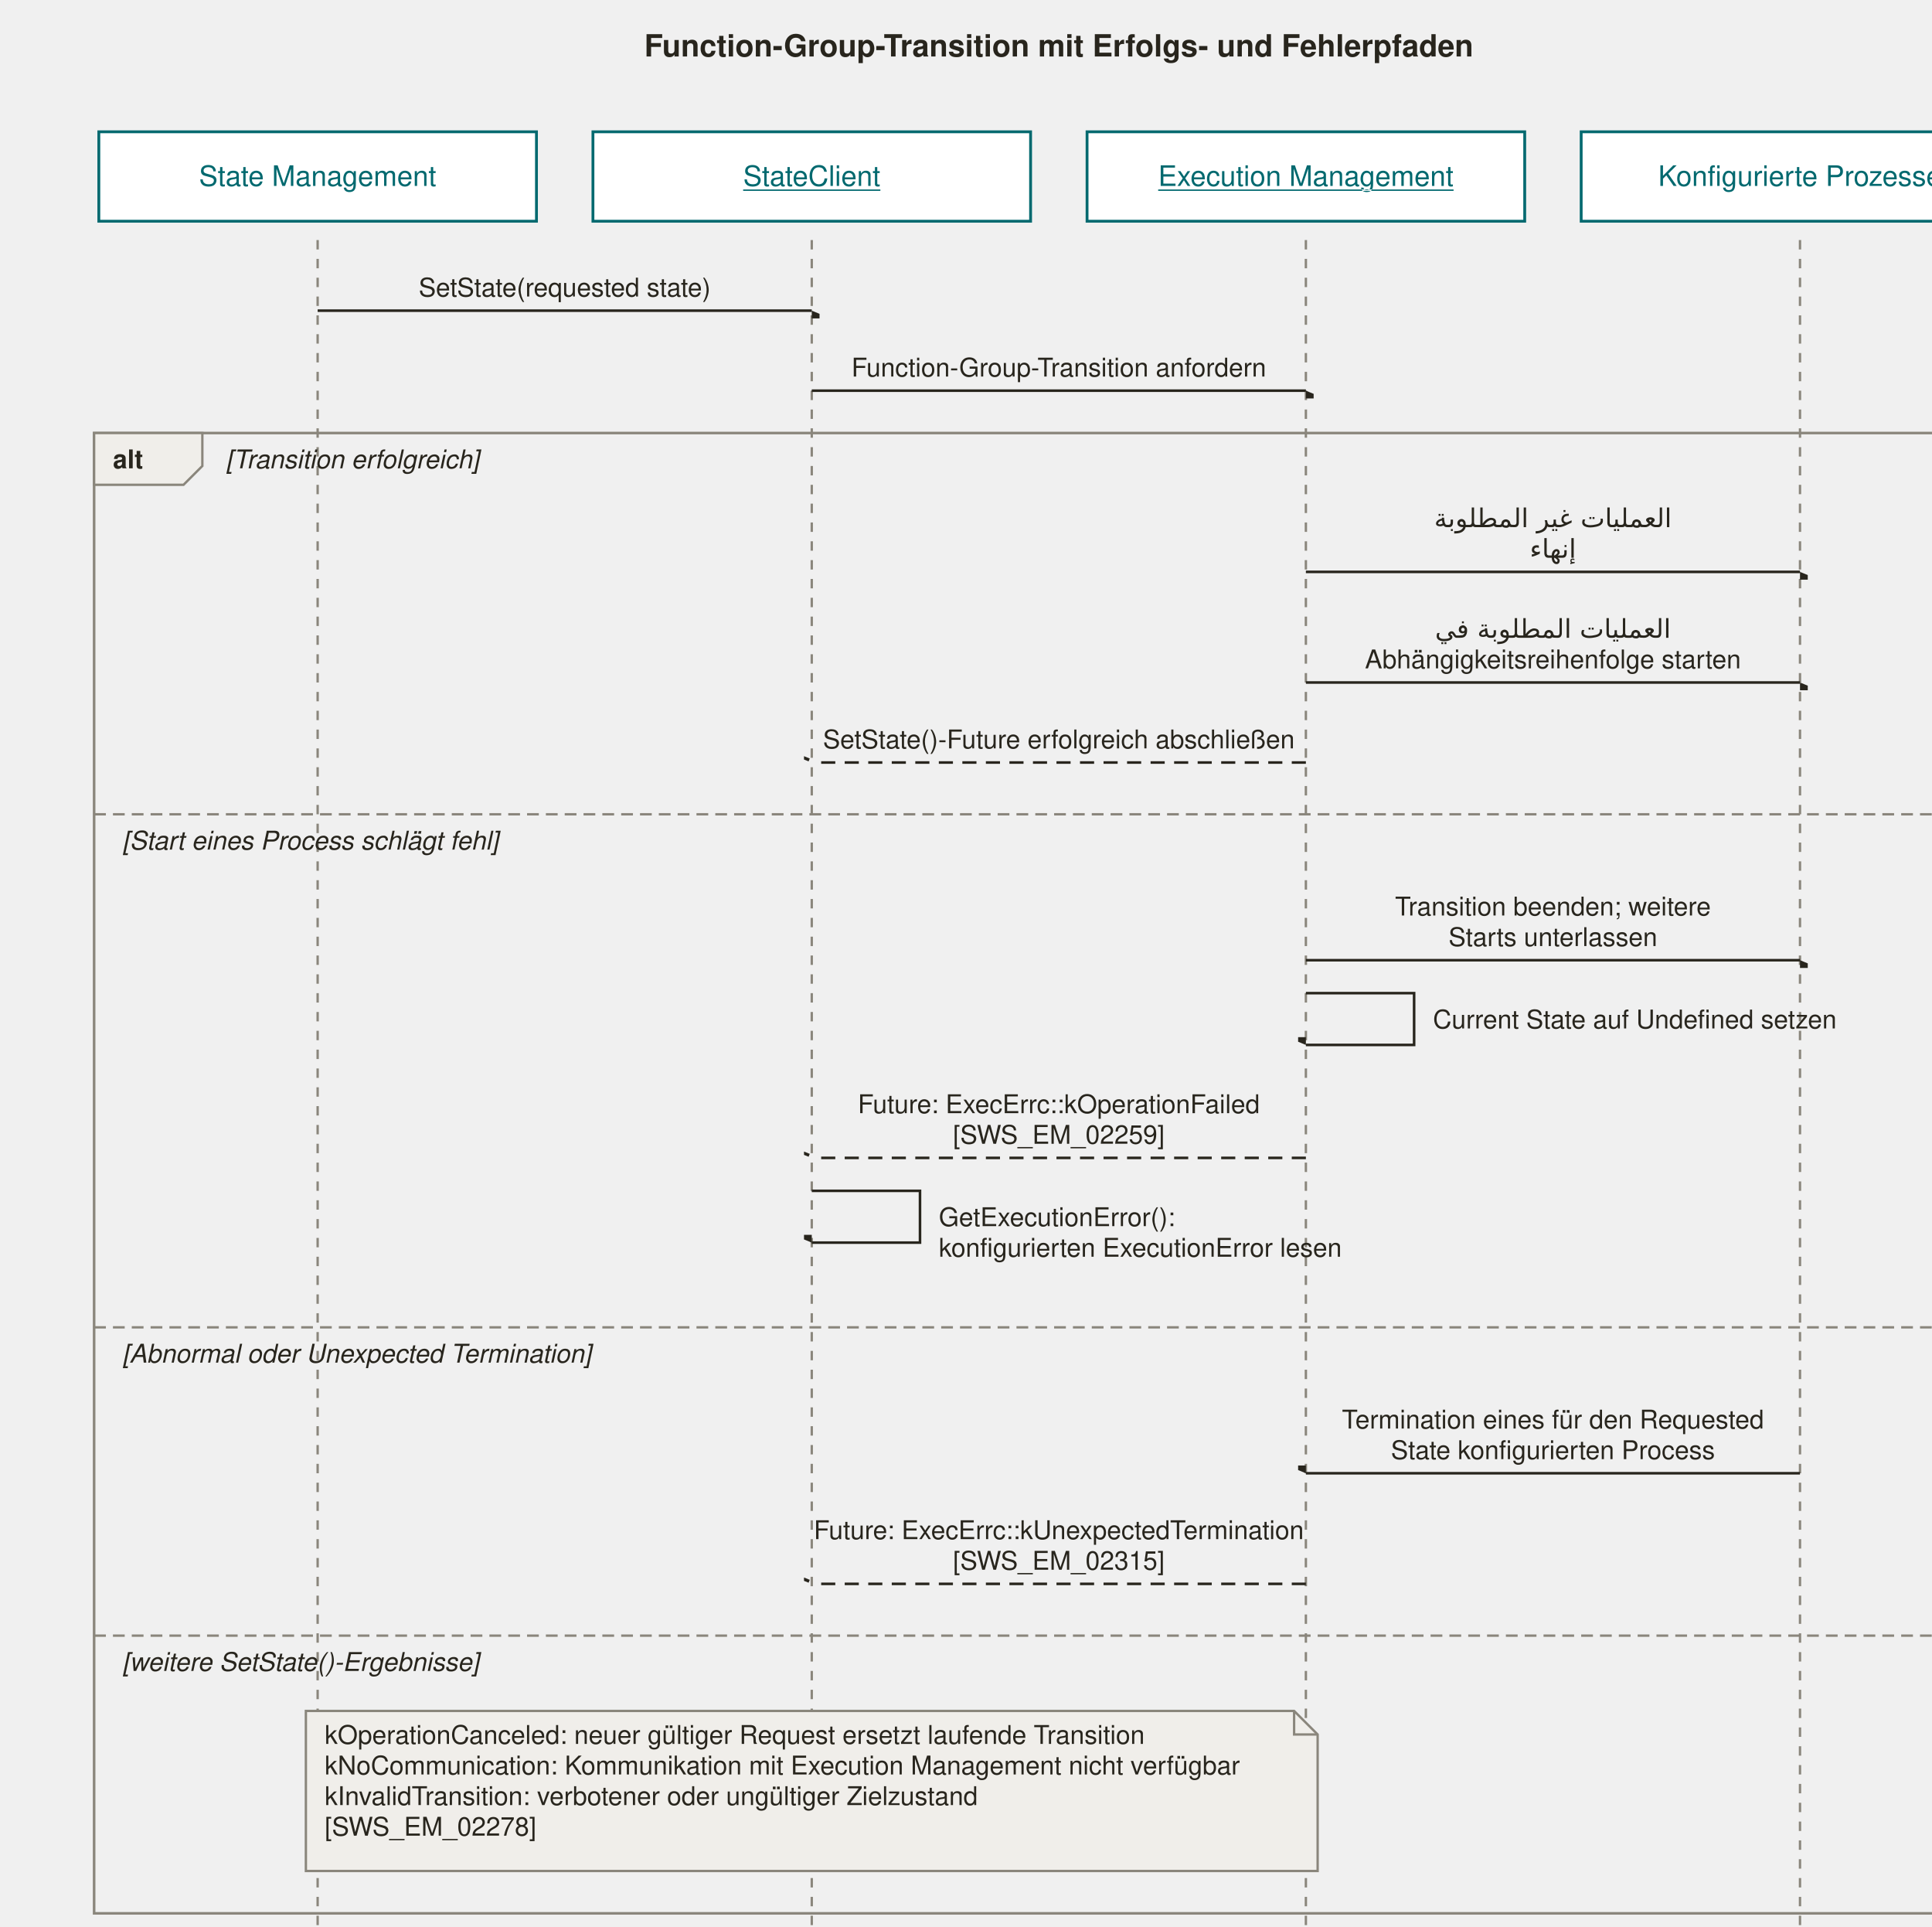
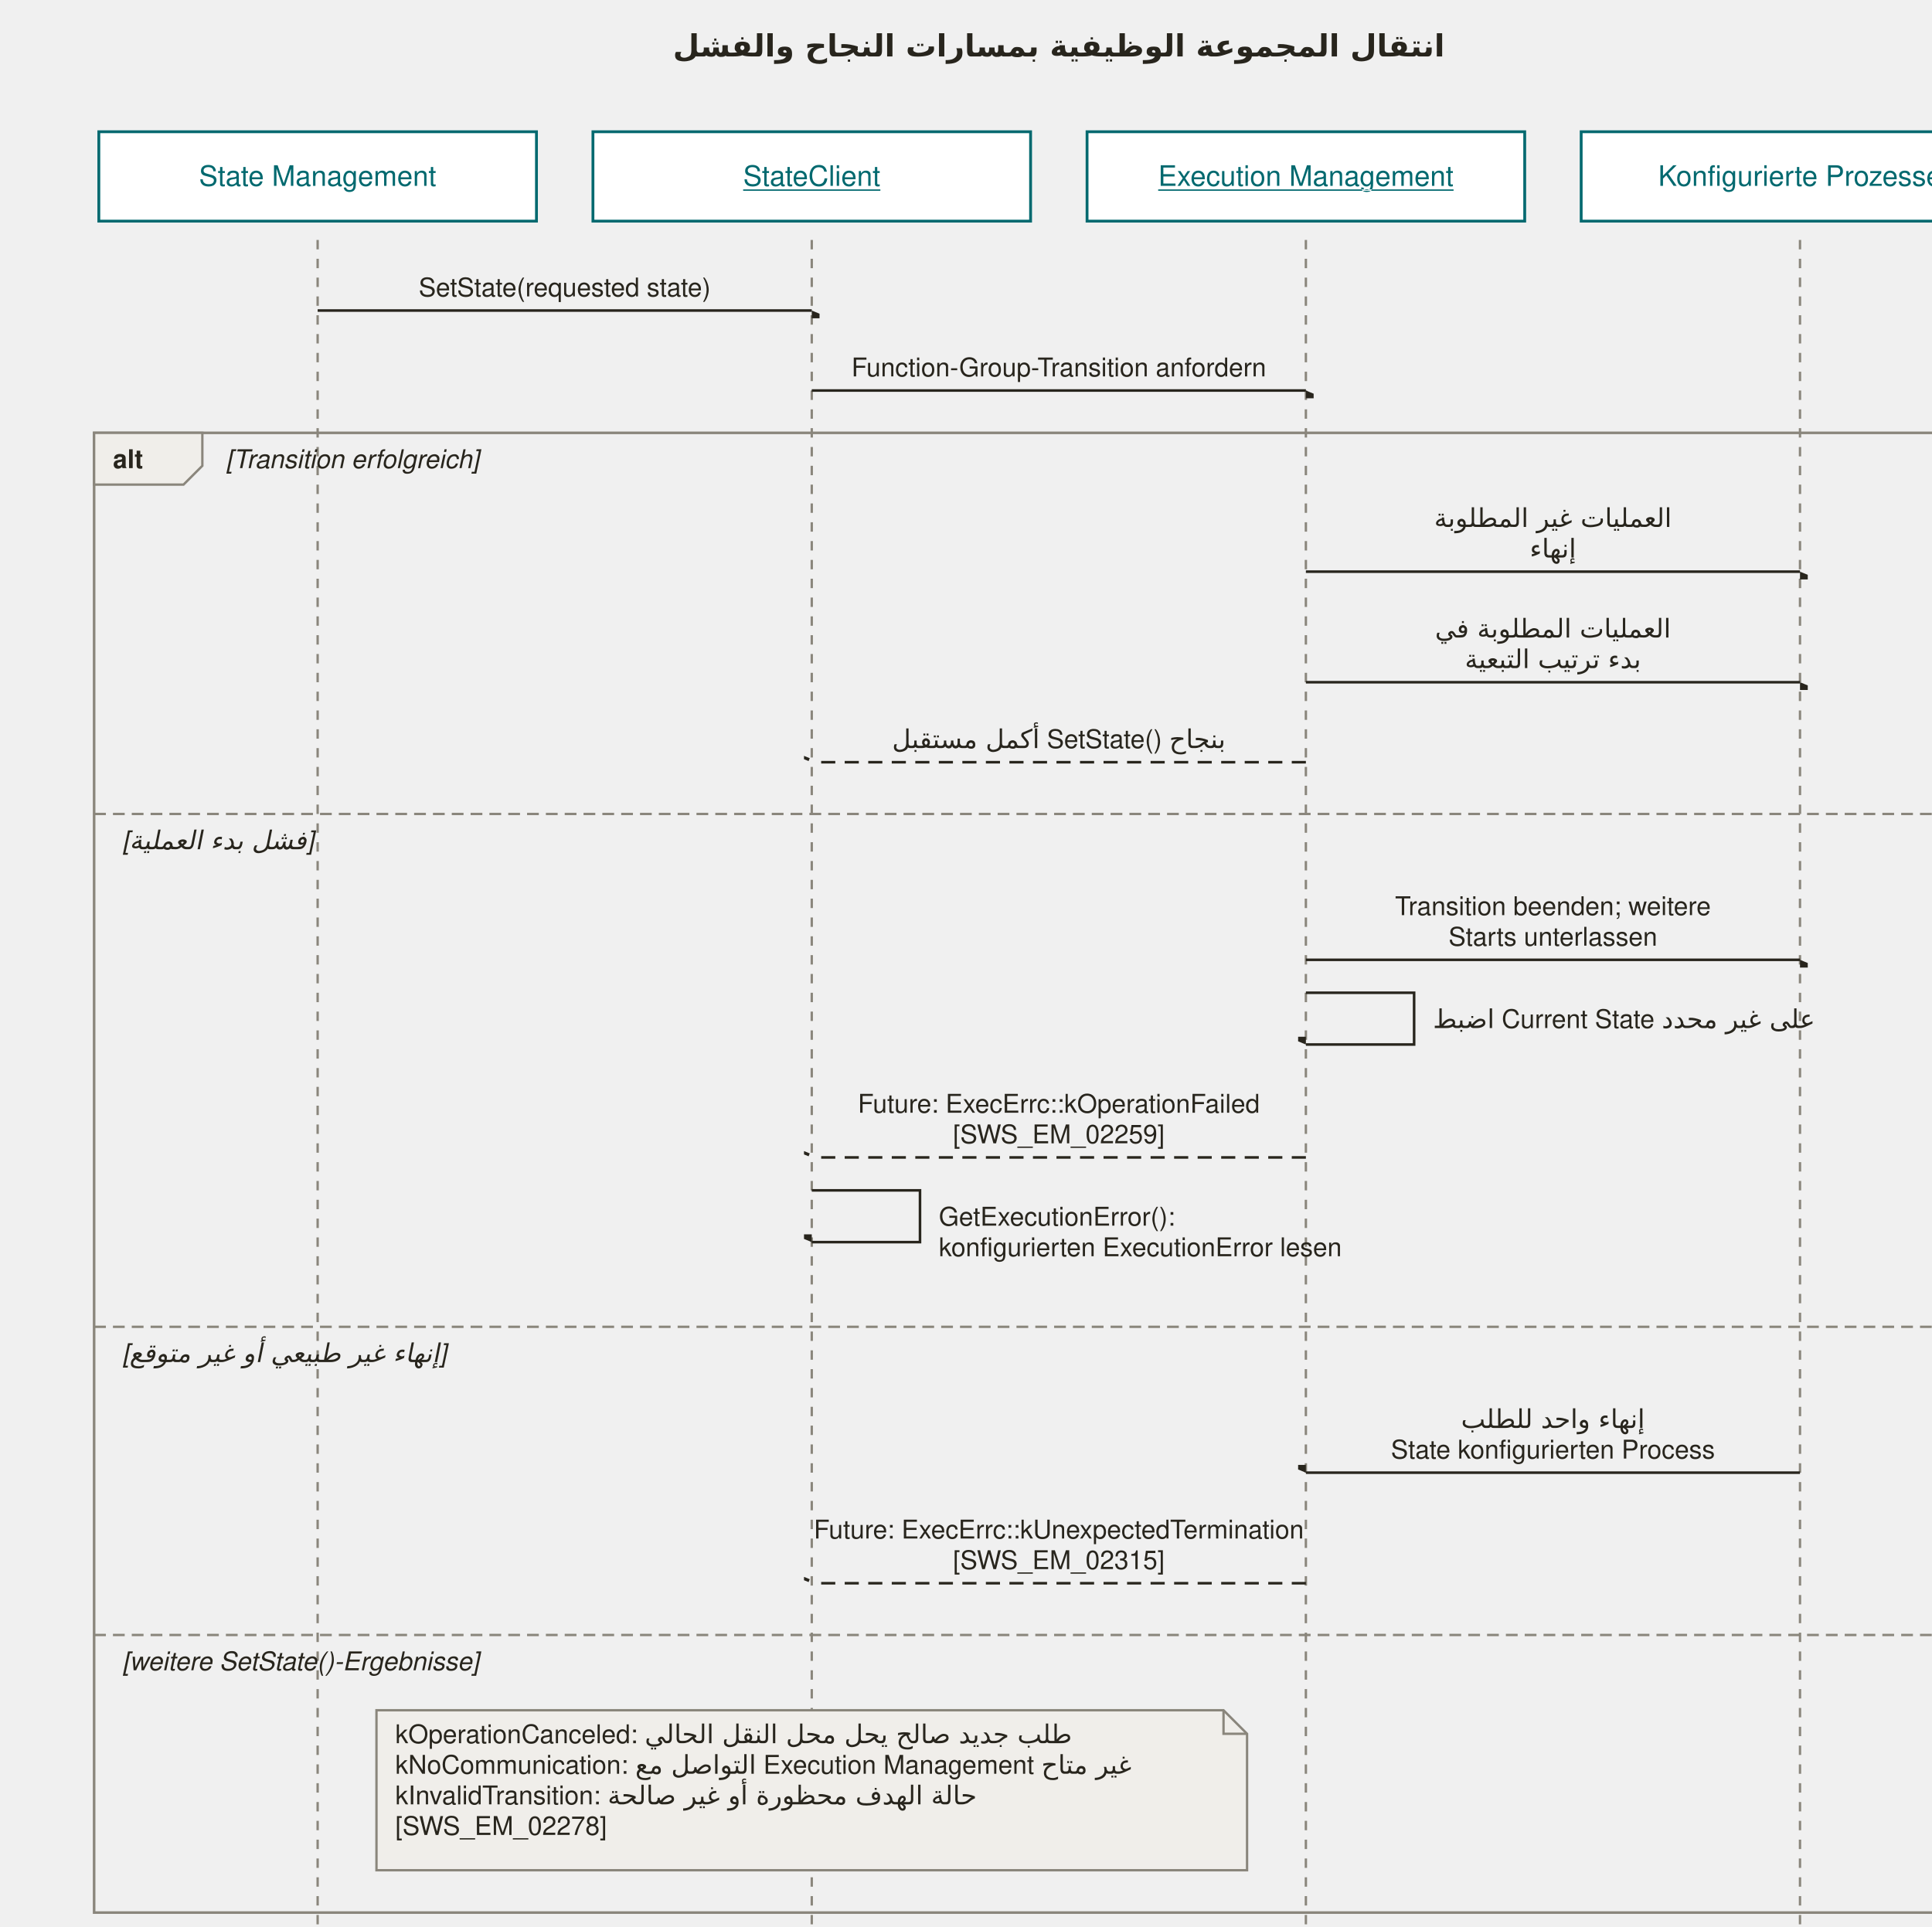
<svg xmlns="http://www.w3.org/2000/svg" viewbox="0 0 900 847" font-family="Helvetica,sans-Serif" style="max-width:900px">
-   <text x="450.0" y="24" text-anchor="middle" font-size="13" font-weight="bold" fill="#28251d">Function-Group-Transition mit Erfolgs- und Fehlerpfaden</text>
+   <text x="450.0" y="24" text-anchor="middle" font-size="13" font-weight="bold" fill="#28251d">انتقال المجموعة الوظيفية بمسارات النجاح والفشل</text>
  <line x1="135" y1="102" x2="135" y2="833" stroke="#8a867c" stroke-dasharray="4,4" stroke-width="1" />
  <line x1="345" y1="102" x2="345" y2="833" stroke="#8a867c" stroke-dasharray="4,4" stroke-width="1" />
  <line x1="555" y1="102" x2="555" y2="833" stroke="#8a867c" stroke-dasharray="4,4" stroke-width="1" />
  <line x1="765" y1="102" x2="765" y2="833" stroke="#8a867c" stroke-dasharray="4,4" stroke-width="1" />
  <rect x="42" y="56" width="186" height="38" fill="#ffffff" stroke="#01696f" stroke-width="1.2" />
  <text x="135" y="79.0" text-anchor="middle" font-size="12" fill="#01696f">State Management</text>
  <a class="vis-internal" href="../classes/cl_ara_exec_StateClient_276b21.html">
    <rect x="252" y="56" width="186" height="38" fill="#ffffff" stroke="#01696f" stroke-width="1.2" />
    <text x="345" y="79.0" text-anchor="middle" font-size="12" fill="#01696f" text-decoration="underline">StateClient</text>
  </a>
  <a class="vis-app" href="../modules/exec.html">
    <rect x="462" y="56" width="186" height="38" fill="#ffffff" stroke="#01696f" stroke-width="1.2" />
    <text x="555" y="79.0" text-anchor="middle" font-size="12" fill="#01696f" text-decoration="underline">Execution Management</text>
  </a>
  <rect x="672" y="56" width="186" height="38" fill="#ffffff" stroke="#01696f" stroke-width="1.2" />
  <text x="765" y="79.0" text-anchor="middle" font-size="12" fill="#01696f">Konfigurierte Prozesse</text>
  <defs>
    <marker id="arrF" markerwidth="11" markerheight="9" refx="10" refy="4.5" orient="auto">
      <polygon points="0 0, 11 4.5, 0 9" fill="#28251d" />
    </marker>
    <marker id="arrO" markerwidth="12" markerheight="10" refx="11" refy="5" orient="auto">
      <polyline points="1 1, 11 5, 1 9" fill="none" stroke="#28251d" stroke-width="1.2" />
    </marker>
  </defs>
  <rect x="40" y="184" width="820" height="629" fill="none" stroke="#8a867c" stroke-width="1.1" />
  <text x="240.0" y="126" text-anchor="middle" font-size="11" fill="#28251d">SetState(requested state)</text>
  <line x1="135" y1="132" x2="345" y2="132" stroke="#28251d" stroke-width="1.1" marker-end="url(#arrF)" />
  <text x="450.0" y="160" text-anchor="middle" font-size="11" fill="#28251d">Function-Group-Transition anfordern</text>
  <line x1="345" y1="166" x2="555" y2="166" stroke="#28251d" stroke-width="1.1" marker-end="url(#arrF)" />
  <path d="M 40 184 h 46 v 14 l -8 8 h -38 z" fill="#f0eeea" stroke="#8a867c" stroke-width="1" />
  <text x="48" y="199" font-size="11" font-weight="bold" fill="#28251d">alt</text>
  <text x="96" y="199" font-size="11" font-style="italic" fill="#28251d">[Transition erfolgreich]</text>
  <text x="660.0" y="224" text-anchor="middle" font-size="11" fill="#28251d">العمليات غير المطلوبة</text>
  <text x="660.0" y="237" text-anchor="middle" font-size="11" fill="#28251d">إنهاء</text>
  <line x1="555" y1="243" x2="765" y2="243" stroke="#28251d" stroke-width="1.1" marker-end="url(#arrF)" />
  <text x="660.0" y="271" text-anchor="middle" font-size="11" fill="#28251d">العمليات المطلوبة في</text>
-   <text x="660.0" y="284" text-anchor="middle" font-size="11" fill="#28251d">Abhängigkeitsreihenfolge starten</text>
+   <text x="660.0" y="284" text-anchor="middle" font-size="11" fill="#28251d">بدء ترتيب التبعية</text>
  <line x1="555" y1="290" x2="765" y2="290" stroke="#28251d" stroke-width="1.1" marker-end="url(#arrF)" />
-   <text x="450.0" y="318" text-anchor="middle" font-size="11" fill="#28251d">SetState()-Future erfolgreich abschließen</text>
+   <text x="450.0" y="318" text-anchor="middle" font-size="11" fill="#28251d">أكمل مستقبل SetState() بنجاح</text>
  <line x1="555" y1="324" x2="345" y2="324" stroke="#28251d" stroke-width="1.1" stroke-dasharray="6,4" marker-end="url(#arrO)" />
  <line x1="40" y1="346" x2="860" y2="346" stroke="#8a867c" stroke-width="1" stroke-dasharray="5,3" />
-   <text x="52" y="361" font-size="11" font-style="italic" fill="#28251d">[Start eines Process schlägt fehl]</text>
+   <text x="52" y="361" font-size="11" font-style="italic" fill="#28251d">[فشل بدء العملية]</text>
  <text x="660.0" y="389" text-anchor="middle" font-size="11" fill="#28251d">Transition beenden; weitere</text>
  <text x="660.0" y="402" text-anchor="middle" font-size="11" fill="#28251d">Starts unterlassen</text>
  <line x1="555" y1="408" x2="765" y2="408" stroke="#28251d" stroke-width="1.1" marker-end="url(#arrF)" />
  <path d="M 555 422 h 46 v 22 h -46" fill="none" stroke="#28251d" stroke-width="1.1" marker-end="url(#arrF)" />
-   <text x="609" y="437" text-anchor="start" font-size="11" fill="#28251d">Current State auf Undefined setzen</text>
+   <text x="609" y="437" text-anchor="start" font-size="11" fill="#28251d">اضبط Current State على غير محدد</text>
  <text x="450.0" y="473" text-anchor="middle" font-size="11" fill="#28251d">Future: ExecErrc::kOperationFailed</text>
  <text x="450.0" y="486" text-anchor="middle" font-size="11" fill="#28251d">[SWS_EM_02259]</text>
  <line x1="555" y1="492" x2="345" y2="492" stroke="#28251d" stroke-width="1.1" stroke-dasharray="6,4" marker-end="url(#arrO)" />
  <path d="M 345 506 h 46 v 22 h -46" fill="none" stroke="#28251d" stroke-width="1.1" marker-end="url(#arrF)" />
  <text x="399" y="521" text-anchor="start" font-size="11" fill="#28251d">GetExecutionError():</text>
  <text x="399" y="534" text-anchor="start" font-size="11" fill="#28251d">konfigurierten ExecutionError lesen</text>
  <line x1="40" y1="564" x2="860" y2="564" stroke="#8a867c" stroke-width="1" stroke-dasharray="5,3" />
-   <text x="52" y="579" font-size="11" font-style="italic" fill="#28251d">[Abnormal oder Unexpected Termination]</text>
-   <text x="660.0" y="607" text-anchor="middle" font-size="11" fill="#28251d">Termination eines für den Requested</text>
+   <text x="52" y="579" font-size="11" font-style="italic" fill="#28251d">[إنهاء غير طبيعي أو غير متوقع]</text>
+   <text x="660.0" y="607" text-anchor="middle" font-size="11" fill="#28251d">إنهاء واحد للطلب</text>
  <text x="660.0" y="620" text-anchor="middle" font-size="11" fill="#28251d">State konfigurierten Process</text>
  <line x1="765" y1="626" x2="555" y2="626" stroke="#28251d" stroke-width="1.1" marker-end="url(#arrF)" />
  <text x="450.0" y="654" text-anchor="middle" font-size="11" fill="#28251d">Future: ExecErrc::kUnexpectedTermination</text>
  <text x="450.0" y="667" text-anchor="middle" font-size="11" fill="#28251d">[SWS_EM_02315]</text>
  <line x1="555" y1="673" x2="345" y2="673" stroke="#28251d" stroke-width="1.1" stroke-dasharray="6,4" marker-end="url(#arrO)" />
  <line x1="40" y1="695" x2="860" y2="695" stroke="#8a867c" stroke-width="1" stroke-dasharray="5,3" />
  <text x="52" y="710" font-size="11" font-style="italic" fill="#28251d">[weitere SetState()-Ergebnisse]</text>
-   <path d="M 130.0 727 h 420 l 10 10 v 58 h -430 z" fill="#f0eeea" stroke="#8a867c" stroke-width="1" />
-   <path d="M 550.0 727 v 10 h 10" fill="none" stroke="#8a867c" stroke-width="1" />
-   <text x="138.0" y="741" font-size="11" fill="#28251d">kOperationCanceled: neuer gültiger Request ersetzt laufende Transition</text>
-   <text x="138.0" y="754" font-size="11" fill="#28251d">kNoCommunication: Kommunikation mit Execution Management nicht verfügbar</text>
-   <text x="138.0" y="767" font-size="11" fill="#28251d">kInvalidTransition: verbotener oder ungültiger Zielzustand</text>
-   <text x="138.0" y="780" font-size="11" fill="#28251d">[SWS_EM_02278]</text>
+   <path d="M 160.0 727 h 360 l 10 10 v 58 h -370 z" fill="#f0eeea" stroke="#8a867c" stroke-width="1" />
+   <path d="M 520.0 727 v 10 h 10" fill="none" stroke="#8a867c" stroke-width="1" />
+   <text x="168.0" y="741" font-size="11" fill="#28251d">kOperationCanceled: طلب جديد صالح يحل محل النقل الحالي</text>
+   <text x="168.0" y="754" font-size="11" fill="#28251d">kNoCommunication: التواصل مع Execution Management غير متاح</text>
+   <text x="168.0" y="767" font-size="11" fill="#28251d">kInvalidTransition: حالة الهدف محظورة أو غير صالحة</text>
+   <text x="168.0" y="780" font-size="11" fill="#28251d">[SWS_EM_02278]</text>
</svg>
